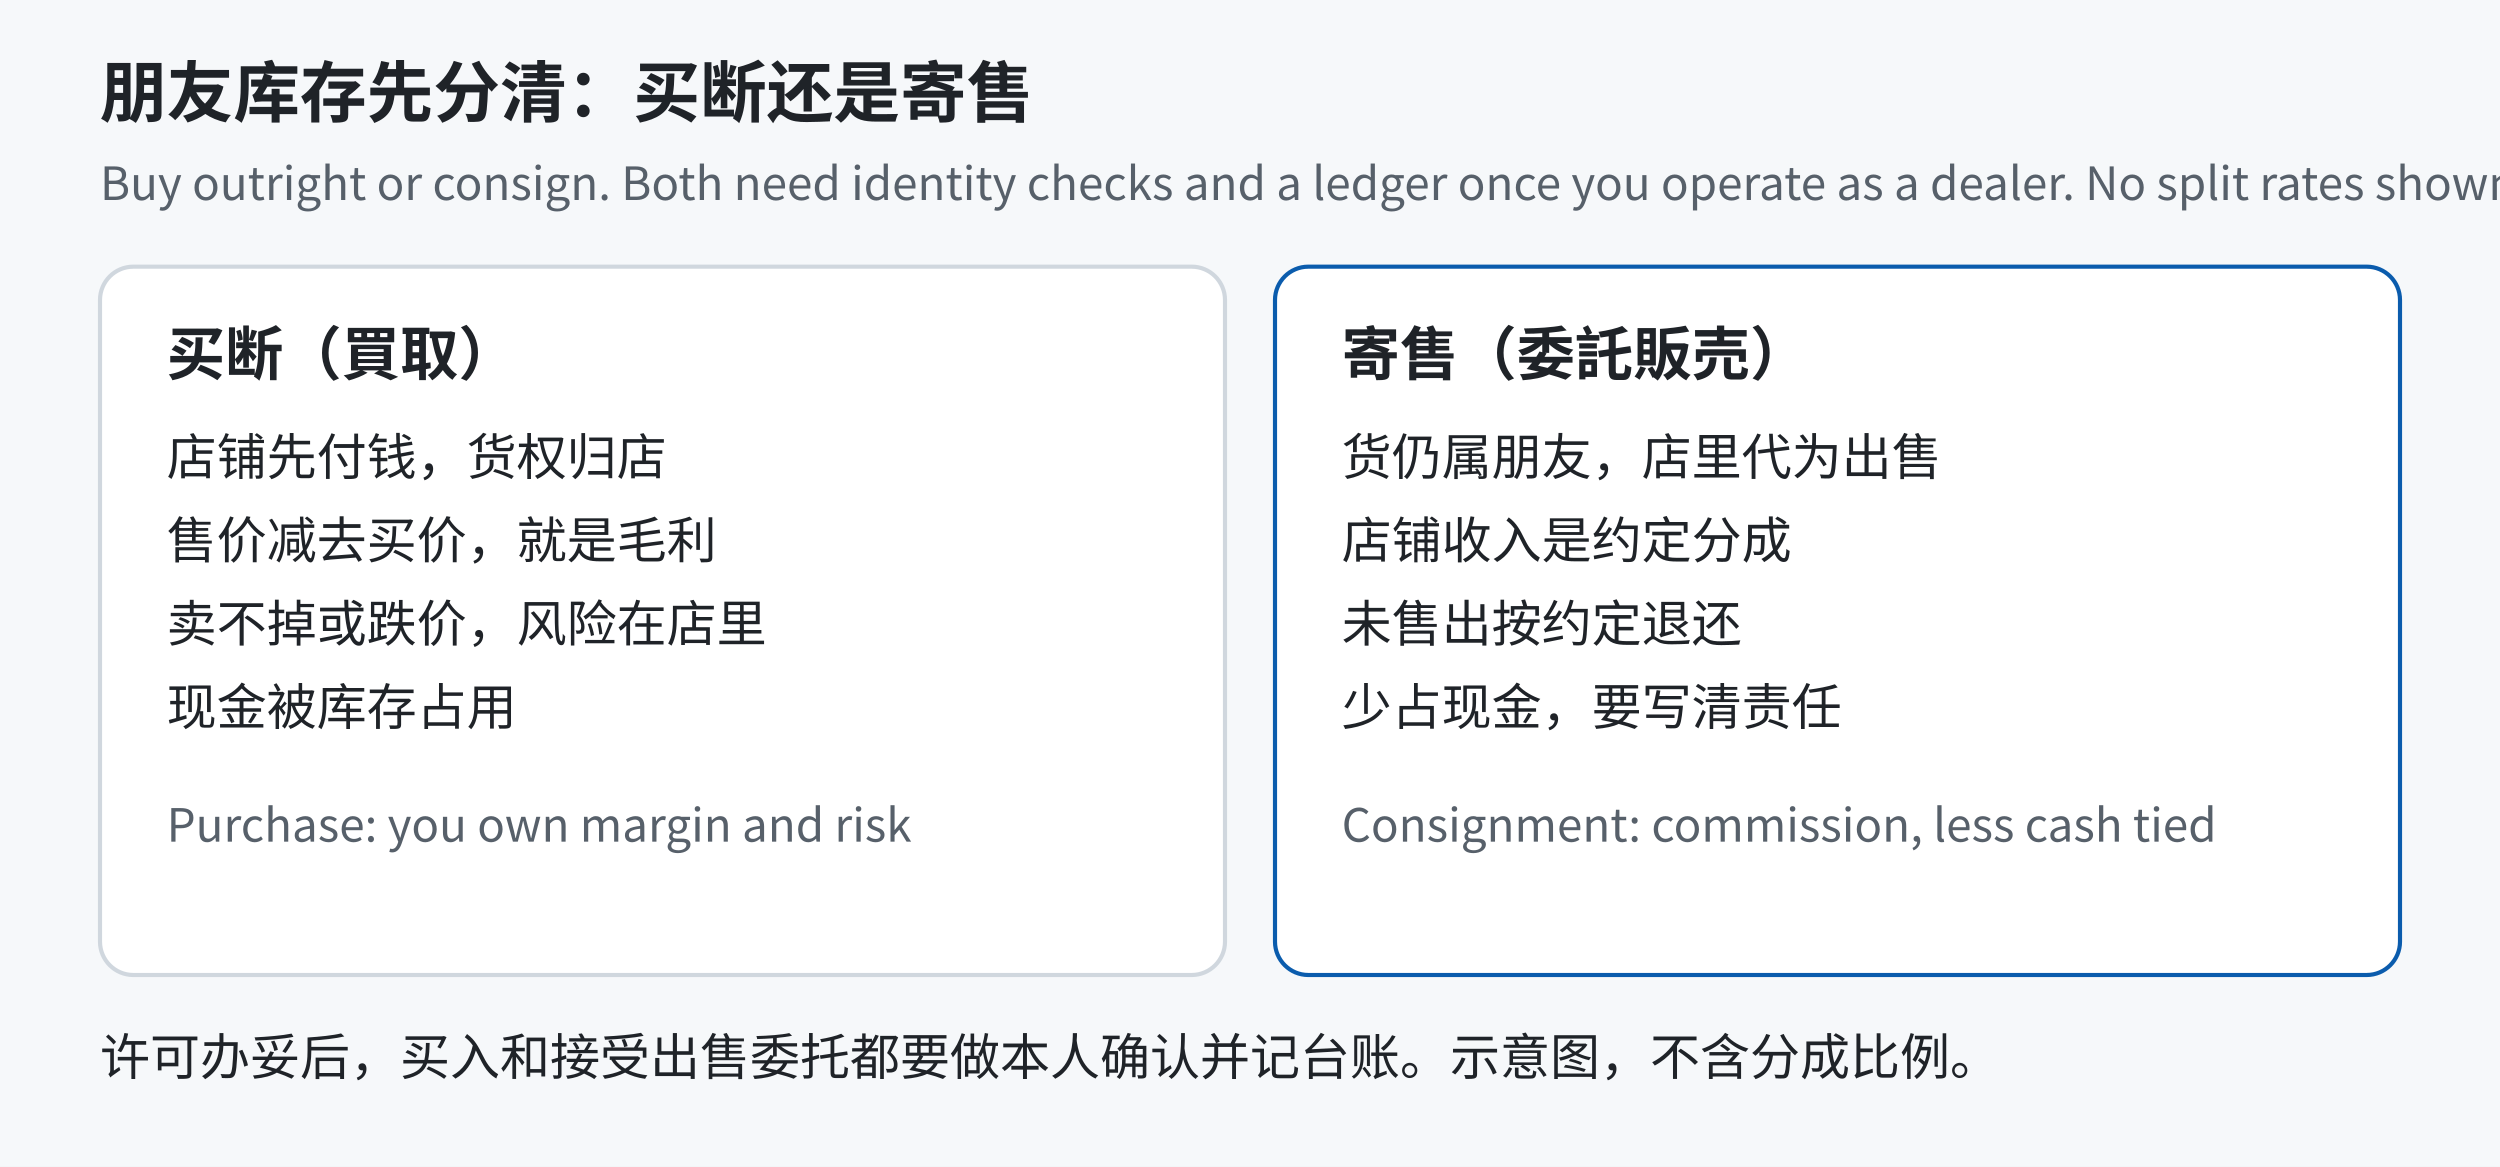
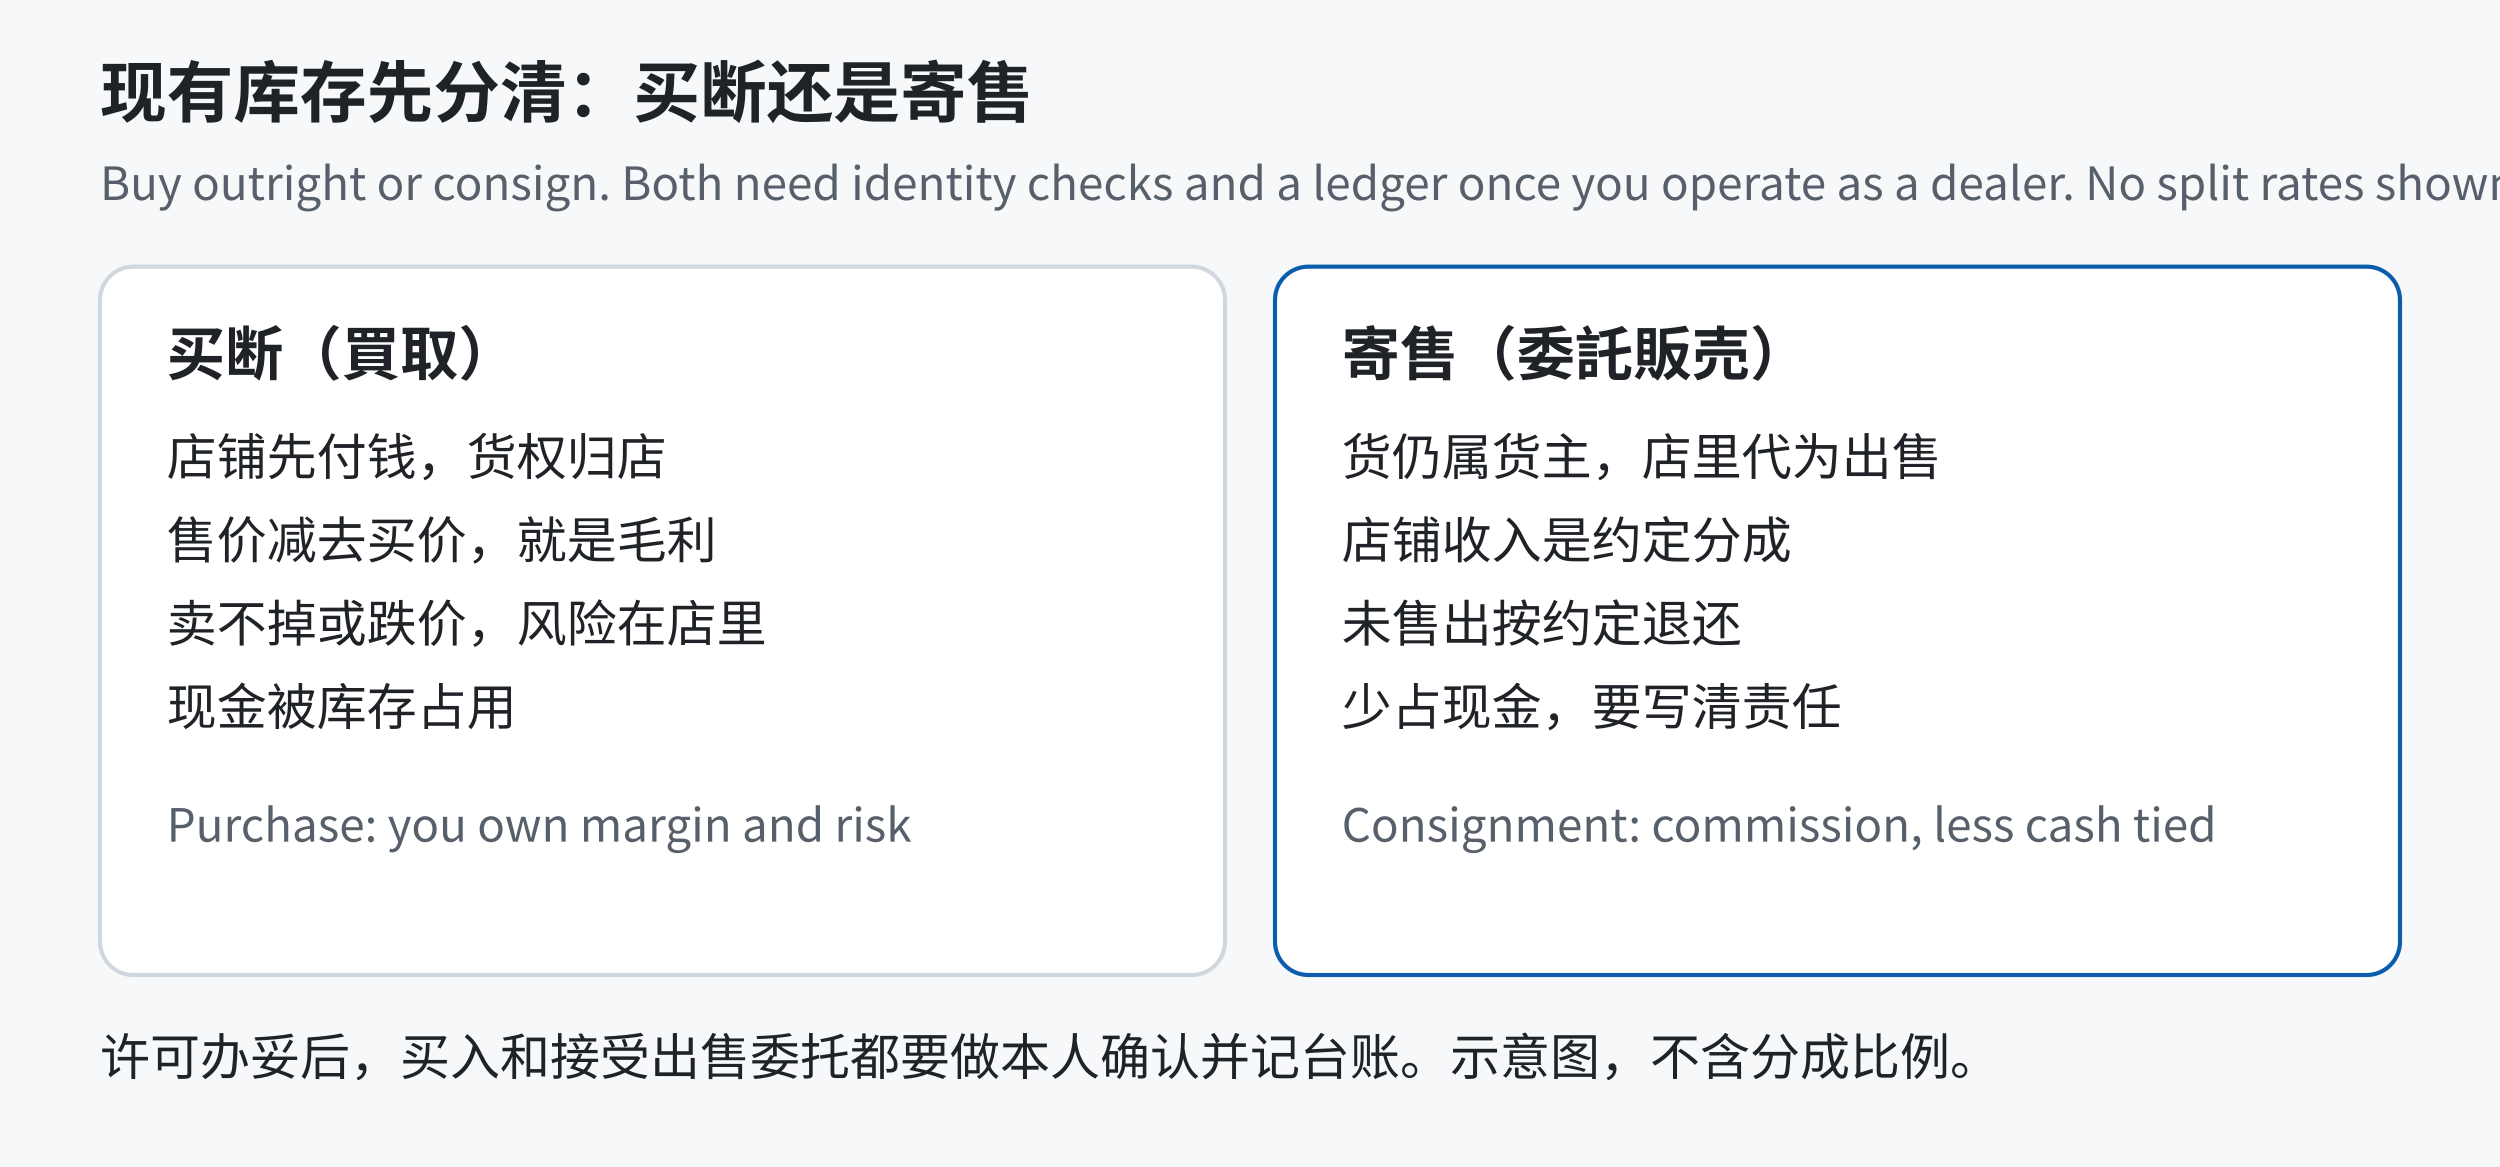
<svg xmlns="http://www.w3.org/2000/svg" width="600" height="280" viewBox="0 0 600 280" role="img" aria-labelledby="t d">
  <style>text{font-family:-apple-system,BlinkMacSystemFont,"PingFang SC","Noto Sans CJK SC",sans-serif;fill:#1f2328}.muted{fill:#57606a}</style>
  <rect width="600" height="280" fill="#f6f8fa" />
-   <text x="24" y="28" font-size="16" font-weight="700">朋友库存先分清：买断还是寄售</text>
+   <text x="24" y="28" font-size="16" font-weight="700">现有库存先分清：买断还是寄售</text>
  <text x="24" y="48" font-size="11" class="muted">Buy outright or consign. Both need identity checks and a ledger once you operate as a dealer. No split rates shown.</text>
  <rect x="24" y="64" width="270" height="170" rx="8" fill="#fff" stroke="#d0d7de" />
  <text x="40" y="90" font-size="14" font-weight="700">买断（買取）</text>
  <text x="40" y="114" font-size="12">店铺先付钱，货权归店</text>
  <text x="40" y="134" font-size="12">售价减去买价，就是毛利</text>
  <text x="40" y="154" font-size="12">卖不掉或跌价，风险在店里</text>
  <text x="40" y="174" font-size="12">现金被库存占用</text>
  <text x="40" y="202" font-size="11" class="muted">Purchase: you own margin and risk</text>
  <rect x="306" y="64" width="270" height="170" rx="8" fill="#fff" stroke="#0b5cad" />
  <text x="322" y="90" font-size="14" font-weight="700">寄售（委託販売）</text>
-   <text x="322" y="114" font-size="12">货仍属朋友，店里代为出售</text>
+   <text x="322" y="114" font-size="12">货仍属货主，店里代为出售</text>
  <text x="322" y="134" font-size="12">店铺收入是约定分成</text>
  <text x="322" y="154" font-size="12">未售出按约定退还</text>
  <text x="322" y="174" font-size="12">少占现金，要写清责任</text>
  <text x="322" y="202" font-size="11" class="muted">Consignment: commission, less cash tied</text>
  <text x="24" y="258" font-size="12">许可办妥后，买入和接受出售委托都要做本人确认并记台账。示意图，不含分成比例。</text>
</svg>
